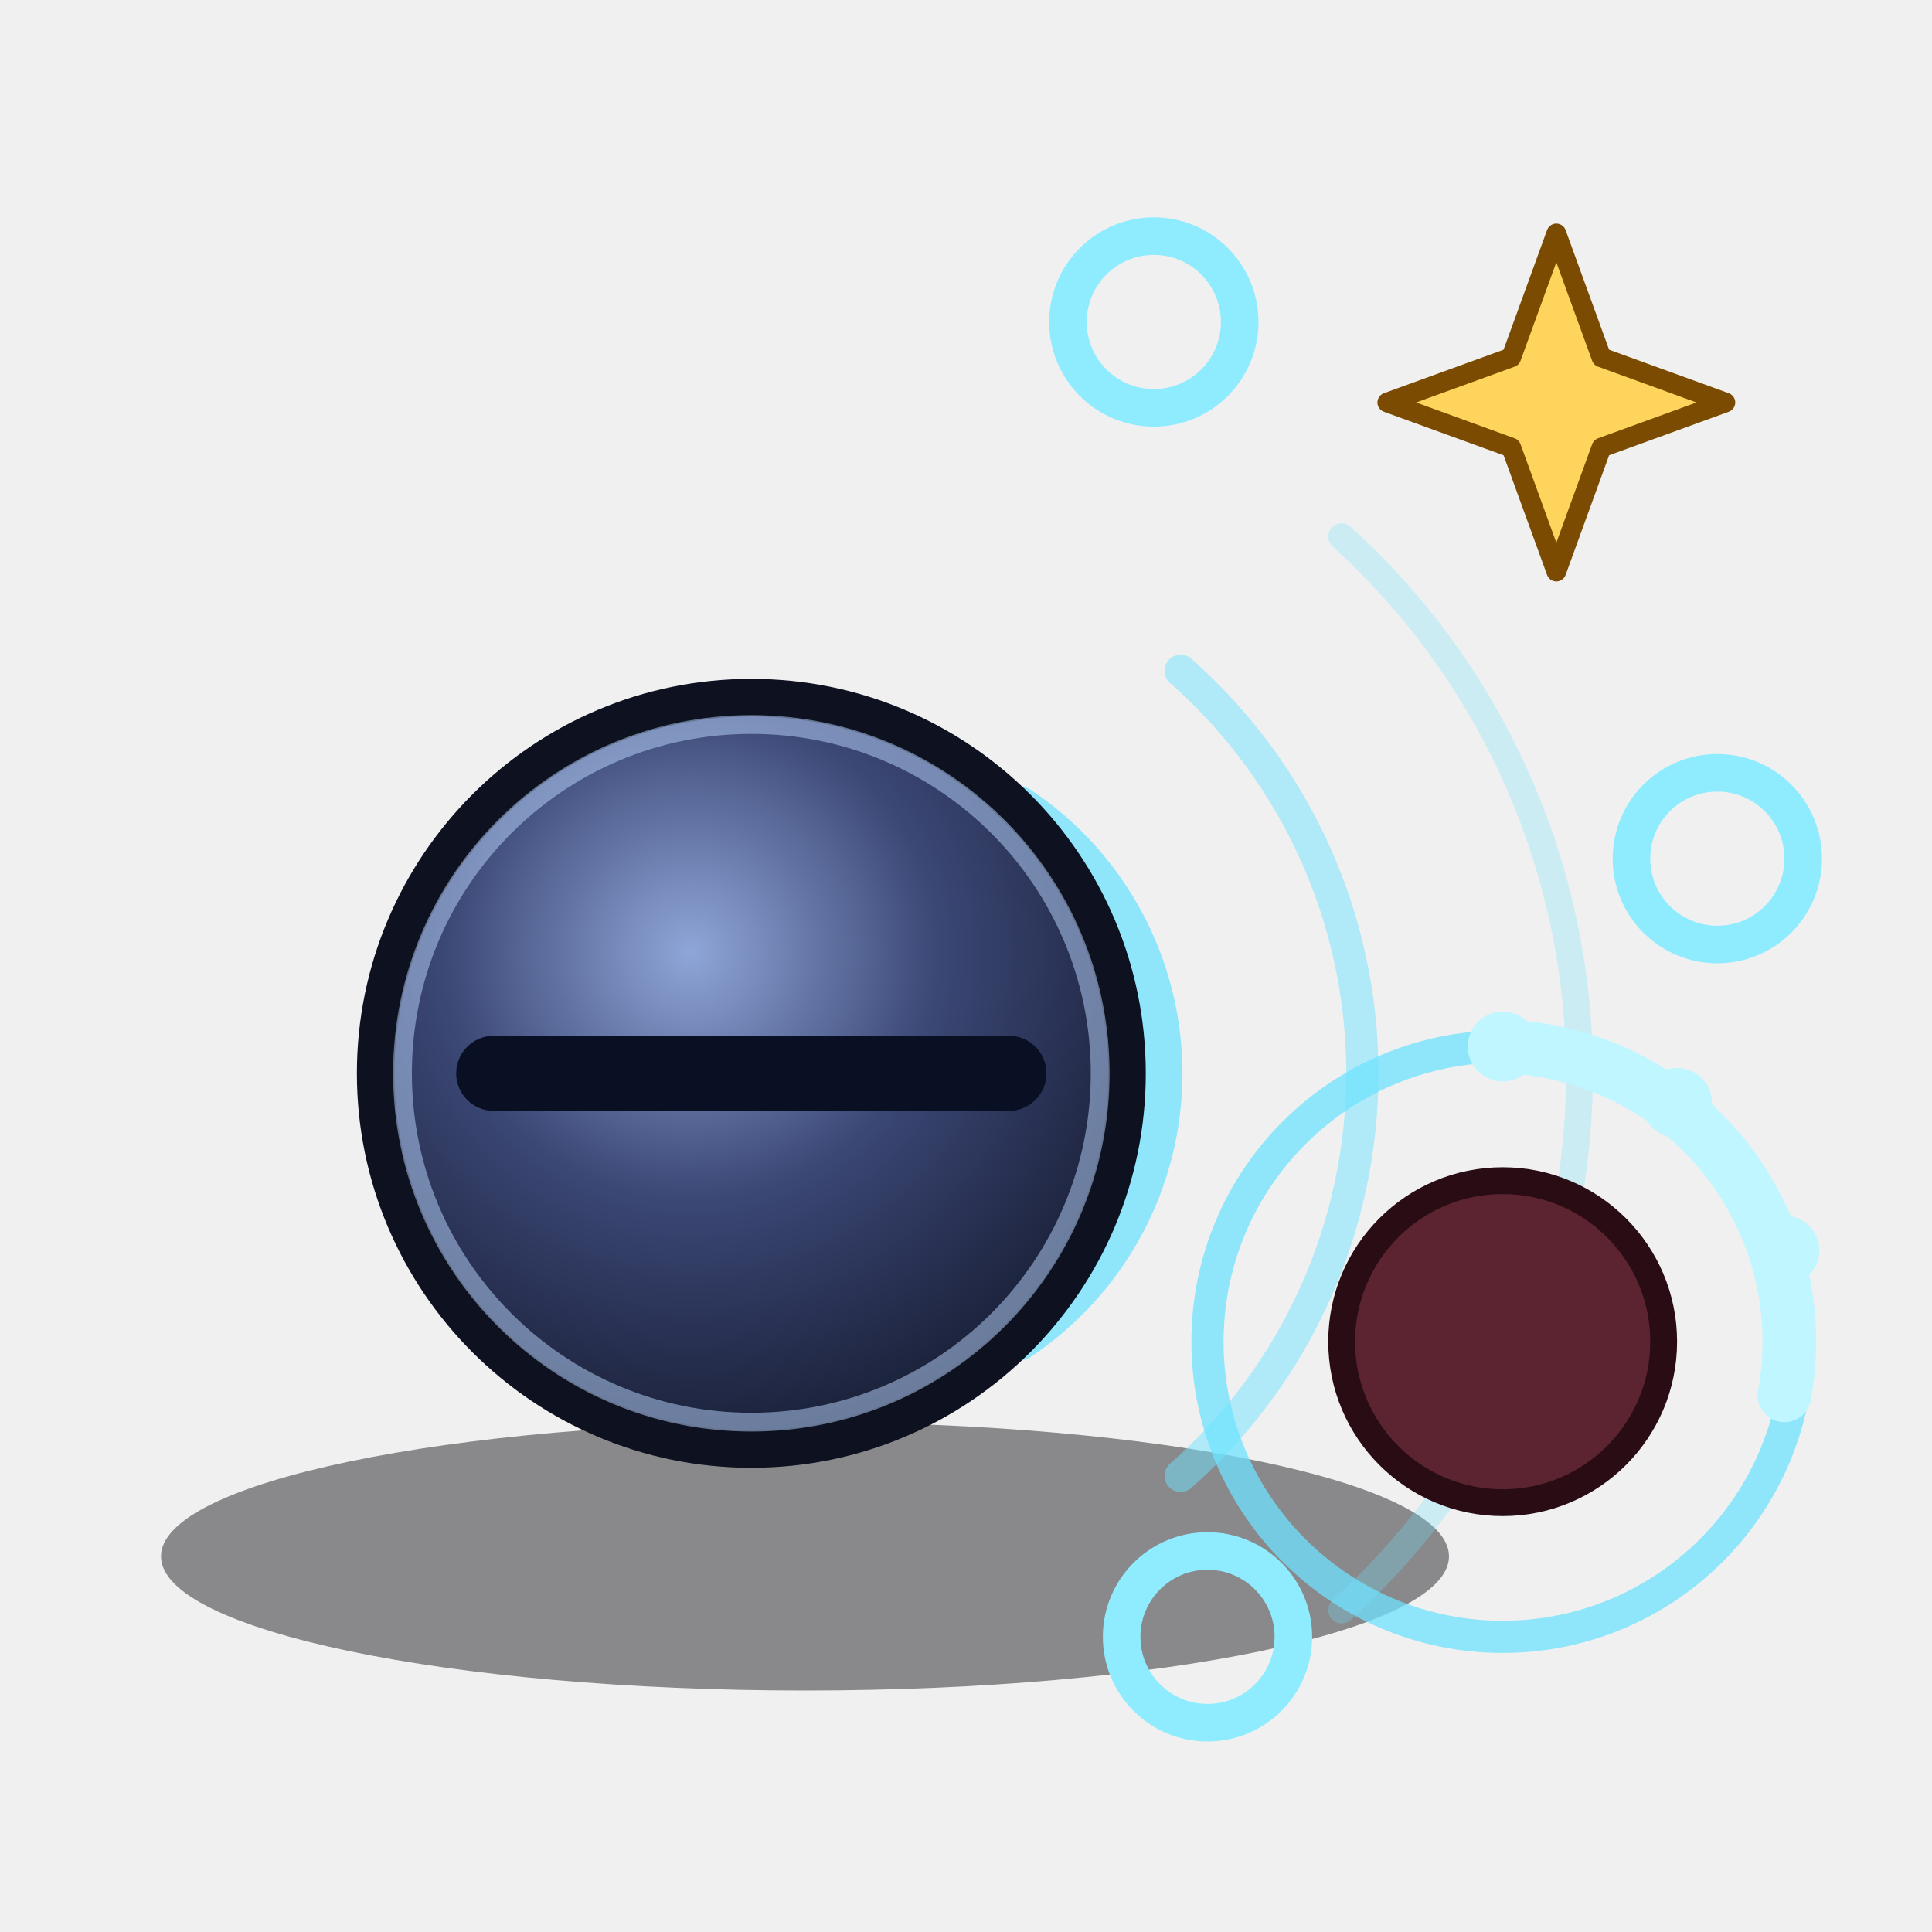
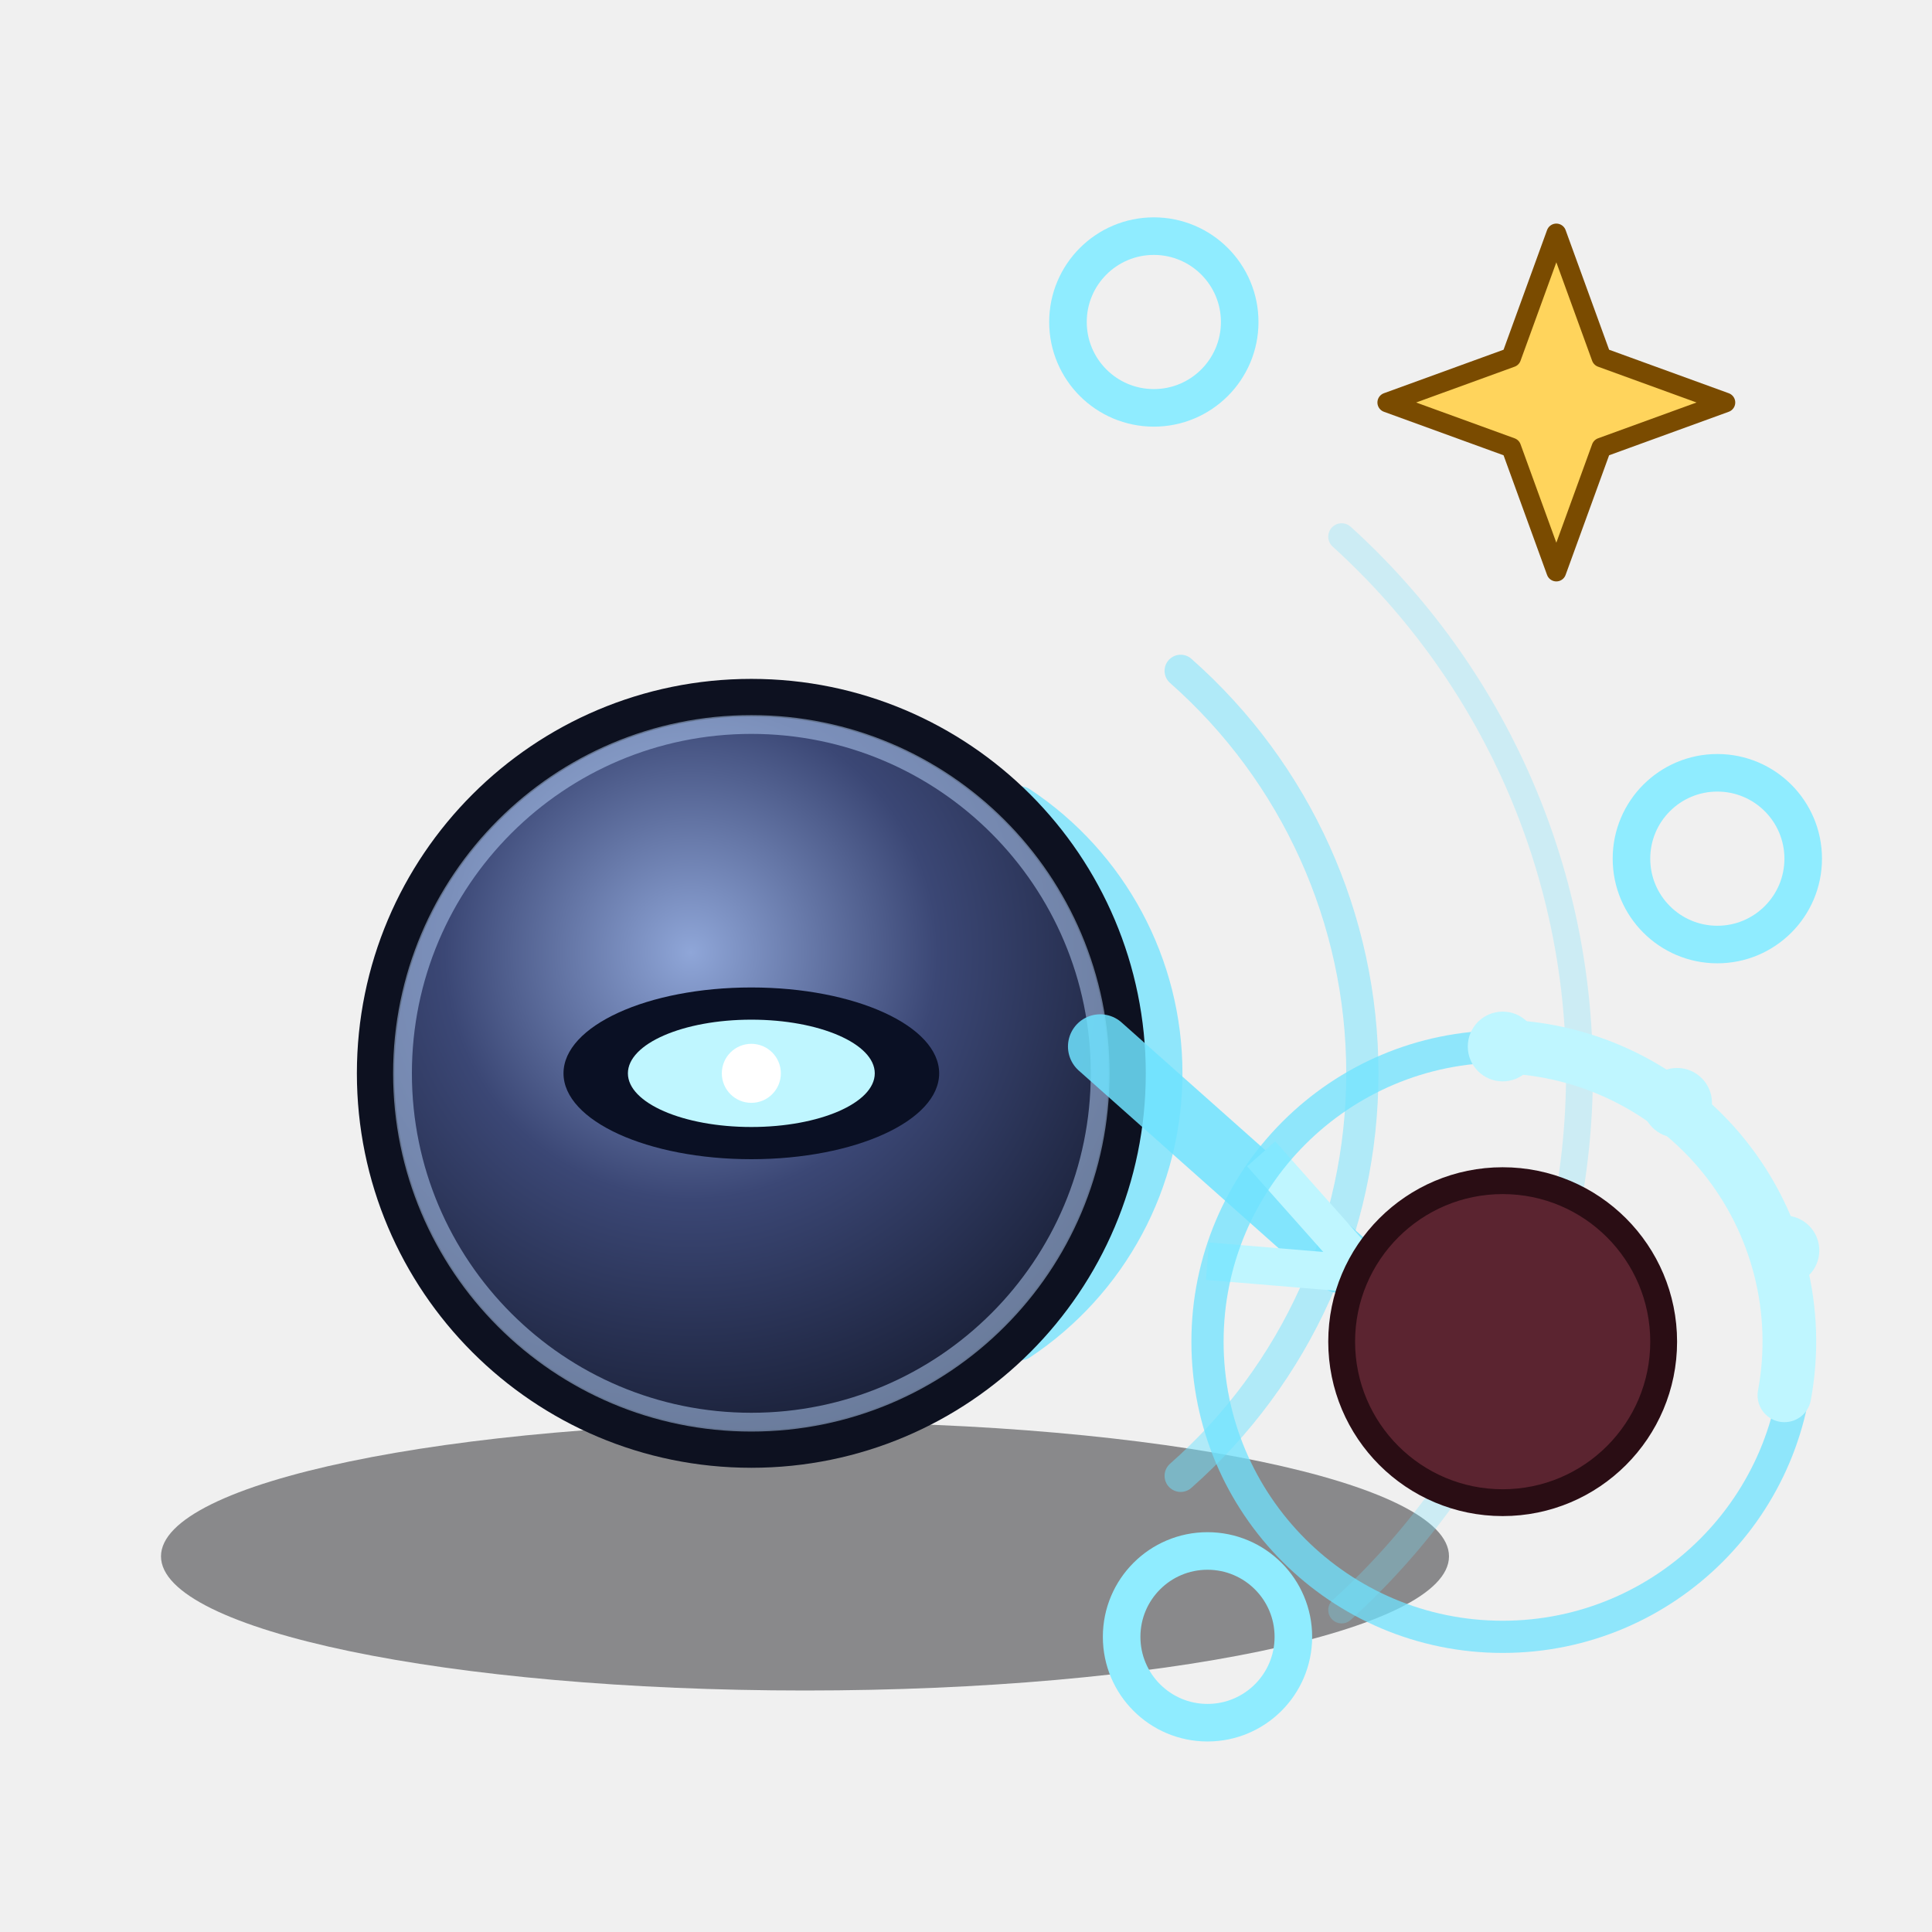
<svg xmlns="http://www.w3.org/2000/svg" xmlns:xlink="http://www.w3.org/1999/xlink" width="72" height="72" viewBox="0 0 72 72">
  <defs>
    <radialGradient id="echoBody" cx="42%" cy="34%" r="68%">
      <stop offset="0" stop-color="#8fa6d8" />
      <stop offset="0.48" stop-color="#3b4775" />
      <stop offset="1" stop-color="#171d33" />
    </radialGradient>
    <g id="star">
      <path d="M0 -6 L1.6 -1.6 L6 0 L1.6 1.6 L0 6 L-1.6 1.6 L-6 0 L-1.6 -1.6 Z" fill="#ffd45c" stroke="#7a4b00" stroke-width="0.7" stroke-linejoin="round" />
    </g>
    <g id="shard">
      <circle r="3.2" fill="none" stroke="#8fecff" stroke-width="1.4" />
    </g>
  </defs>
  <ellipse cx="30" cy="58" rx="24" ry="5" fill="#0a0c0f" opacity="0.45" />
  <g fill="none" stroke="#6fe3ff" stroke-linecap="round">
    <path d="M38 30 A12 12 0 0 1 38 50" stroke-width="1.4" opacity="0.75" />
    <path d="M44 25 A20 20 0 0 1 44 55" stroke-width="1.2" opacity="0.5" />
    <path d="M50 20 A27 27 0 0 1 50 60" stroke-width="1" opacity="0.28" />
  </g>
  <circle cx="28" cy="40" r="14" fill="url(#echoBody)" stroke="#0d1120" stroke-width="1.4" />
  <circle cx="28" cy="40" r="13" fill="none" stroke="#bcd8ff" stroke-width="0.7" opacity="0.5" />
-   <rect x="17" y="38.6" width="22" height="2.8" rx="1.4" fill="#0a1024" />
+   <ellipse cx="28" cy="40" rx="7" ry="3.2" fill="#0a1024" />
+   <ellipse cx="28" cy="40" rx="4.6" ry="2" fill="#bff6ff" />
+   <circle cx="28" cy="40" r="1.1" fill="#fff" />
+   <path d="M41 39 L50 47" stroke="#6fe3ff" stroke-width="2.4" stroke-linecap="round" opacity="0.85" />
+   <path d="M47 43 L51 47.5 L45 47" fill="none" stroke="#bff6ff" stroke-width="1.4" stroke-linejoin="round" />
  <use xlink:href="#star" transform="translate(58 15) scale(1.05)" />
  <circle cx="56" cy="50" r="6" fill="#5b2430" stroke="#2a0d14" stroke-width="1" />
  <circle cx="56" cy="50" r="11" fill="none" stroke="#6fe3ff" stroke-width="1.2" opacity="0.75" />
  <path d="M56 39 A11 11 0 0 1 66.5 52" fill="none" stroke="#bff6ff" stroke-width="2" stroke-linecap="round" />
  <circle cx="56" cy="39" r="1.3" fill="#bff6ff" />
  <circle cx="62.5" cy="41.1" r="1.3" fill="#bff6ff" />
  <circle cx="66.5" cy="46.6" r="1.3" fill="#bff6ff" />
  <use xlink:href="#shard" transform="translate(43 12)" />
  <use xlink:href="#shard" transform="translate(64 32)" />
  <use xlink:href="#shard" transform="translate(45 61)" />
</svg>
